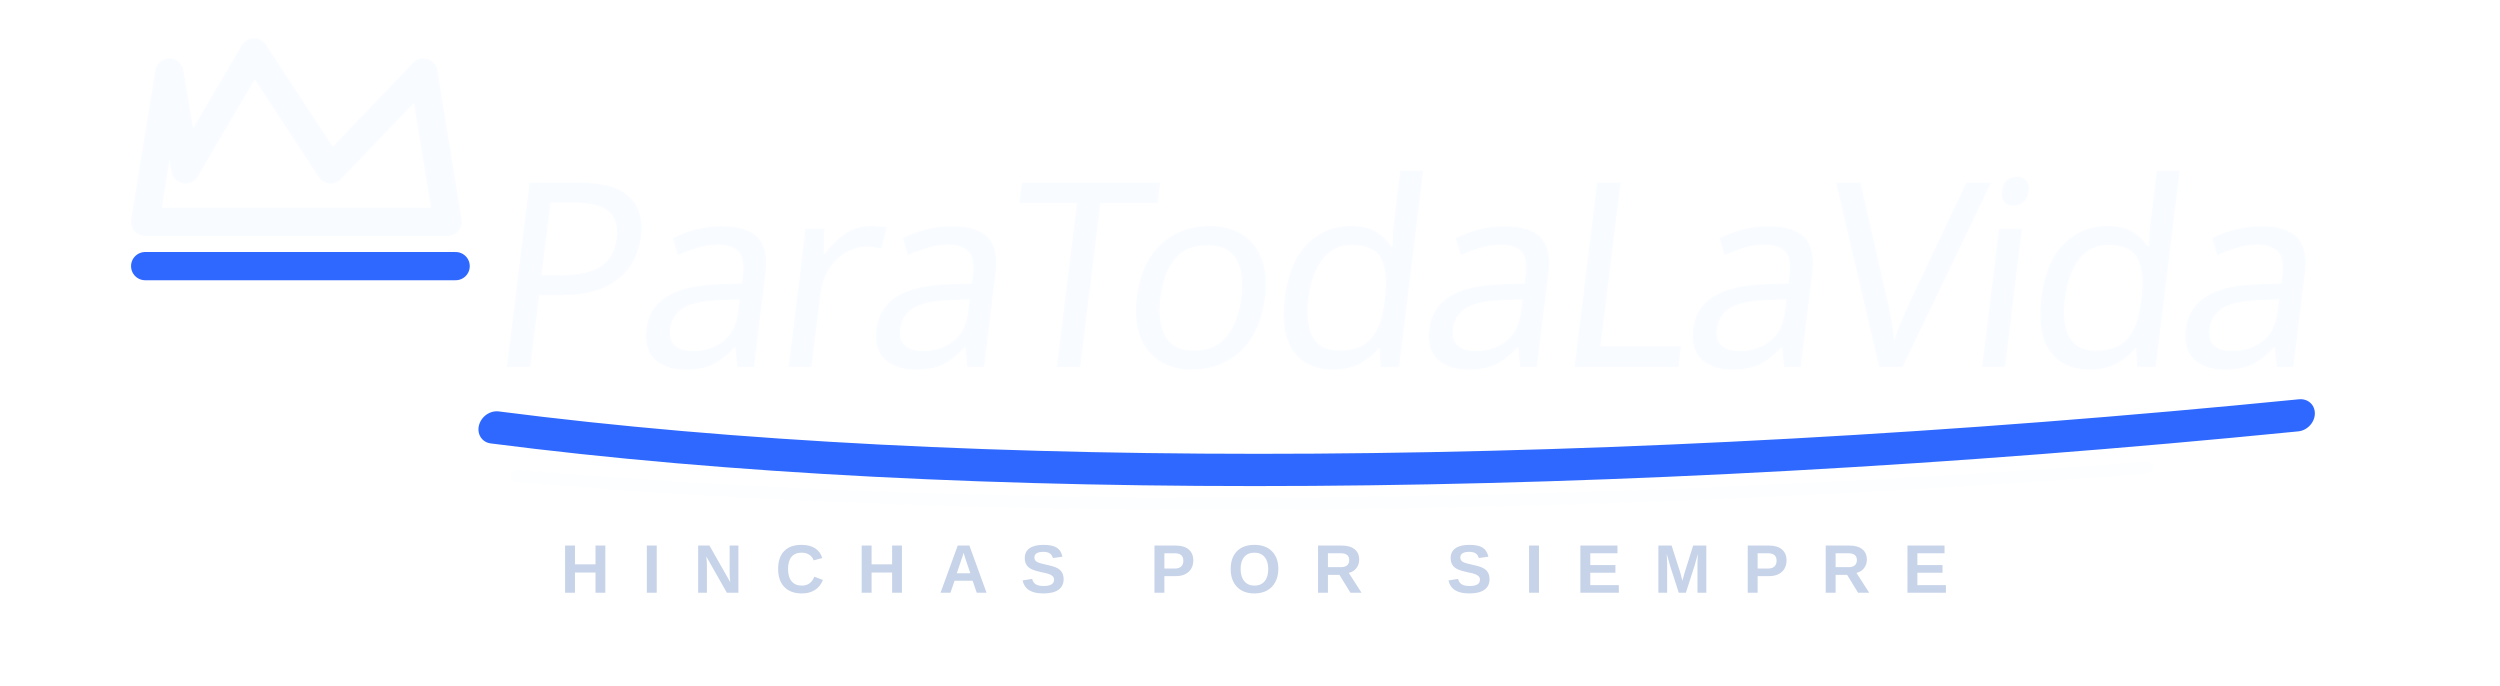
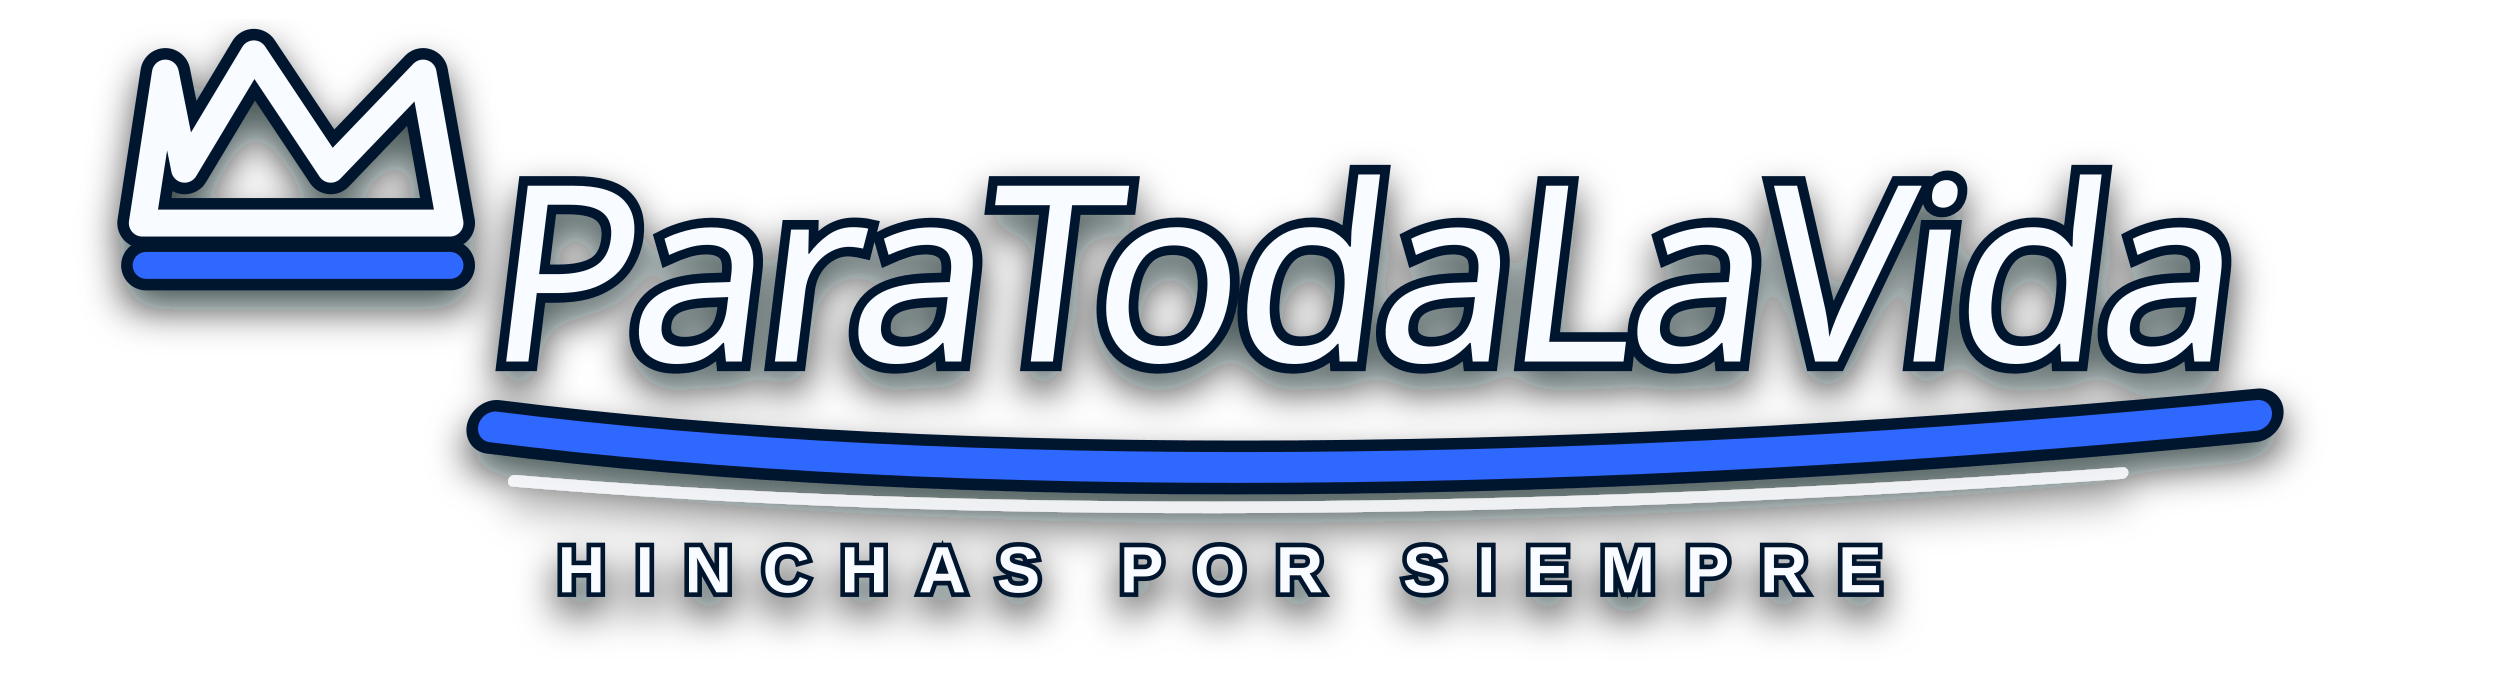
- <svg xmlns="http://www.w3.org/2000/svg" viewBox="0 0 620 170" role="img" aria-labelledby="title desc">
-   <g fill="none" fill-rule="evenodd">
-     <path d="M46 42 63 13 82 42 105 18 111 55H36L42 18z" stroke="#F8FBFF" stroke-width="7" stroke-linejoin="round" />
-     <path d="M36 66h77" stroke="#2F68FF" stroke-width="7" stroke-linecap="round" />
-     <g transform="translate(128 22) skewX(-7)">
-       <text x="0" y="69" fill="#F8FBFF" font-family="Impact,Arial Black,Montserrat,sans-serif" font-size="64" letter-spacing="-2">ParaTodaLaVida</text>
-       <path d="M5 84c118 15 278 14 447-3" stroke="#2F68FF" stroke-width="8" stroke-linecap="round" />
-       <path d="M12 96c116 10 260 9 404-2" stroke="#F8FBFF" stroke-opacity=".35" stroke-width="3" stroke-linecap="round" />
+ <svg xmlns="http://www.w3.org/2000/svg" viewBox="0 0 650 180" role="img" aria-labelledby="title desc">
+   <defs>
+     <filter id="shadow" x="-20%" y="-30%" width="150%" height="170%">
+       <feDropShadow dx="0" dy="5" stdDeviation="5" flood-color="#020817" flood-opacity=".72" />
+     </filter>
+   </defs>
+   <g fill="none" fill-rule="evenodd" filter="url(#shadow)">
+     <g>
+       <path d="M48 44 66 14 86 44 110 19 117 58H37L43 19z" stroke="#06152F" stroke-width="13" stroke-linejoin="round" />
+       <path d="M48 44 66 14 86 44 110 19 117 58H37L43 19z" stroke="#F8FBFF" stroke-width="7" stroke-linejoin="round" />
+       <path d="M38 69h79" stroke="#06152F" stroke-width="13" stroke-linecap="round" />
+       <path d="M38 69h79" stroke="#2F68FF" stroke-width="7" stroke-linecap="round" />
    </g>
-     <text x="139" y="147" fill="#C7D3E8" font-family="Montserrat,Arial,sans-serif" font-size="17" font-weight="700" letter-spacing="8">HINCHAS POR SIEMPRE</text>
+     <g transform="translate(134 24) skewX(-7)">
+       <text x="0" y="70" fill="#F8FBFF" stroke="#06152F" stroke-width="5" paint-order="stroke fill" font-family="Impact,Arial Black,Montserrat,sans-serif" font-size="64" letter-spacing="-2">ParaTodaLaVida</text>
+       <path d="M5 87c120 15 286 14 458-3" stroke="#06152F" stroke-width="14" stroke-linecap="round" />
+       <path d="M5 87c120 15 286 14 458-3" stroke="#2F68FF" stroke-width="8" stroke-linecap="round" />
+       <path d="M12 101c118 10 267 9 418-2" stroke="#F8FBFF" stroke-opacity=".8" stroke-width="3" stroke-linecap="round" />
+     </g>
+     <text x="145" y="154" fill="#F8FBFF" stroke="#06152F" stroke-width="2.4" paint-order="stroke fill" font-family="Montserrat,Arial,sans-serif" font-size="17" font-weight="800" letter-spacing="8">HINCHAS POR SIEMPRE</text>
  </g>
</svg>
